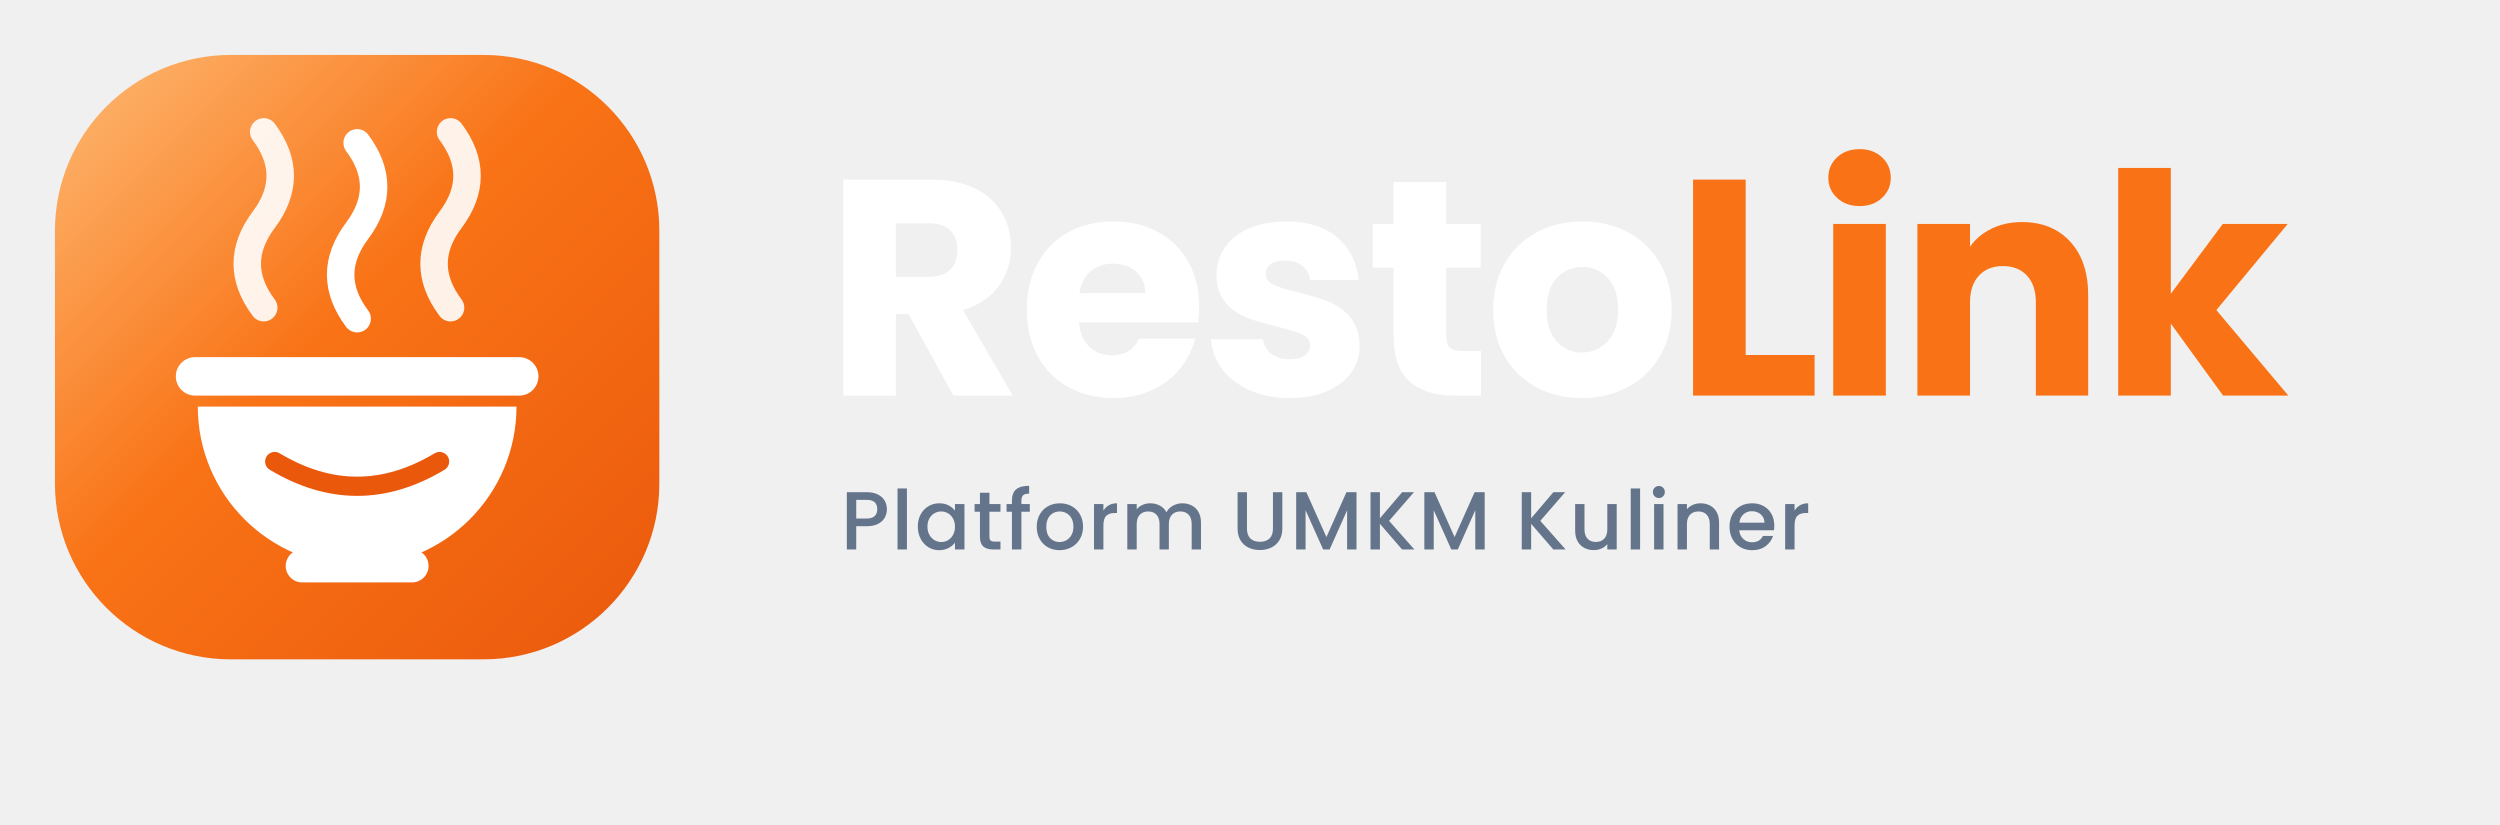
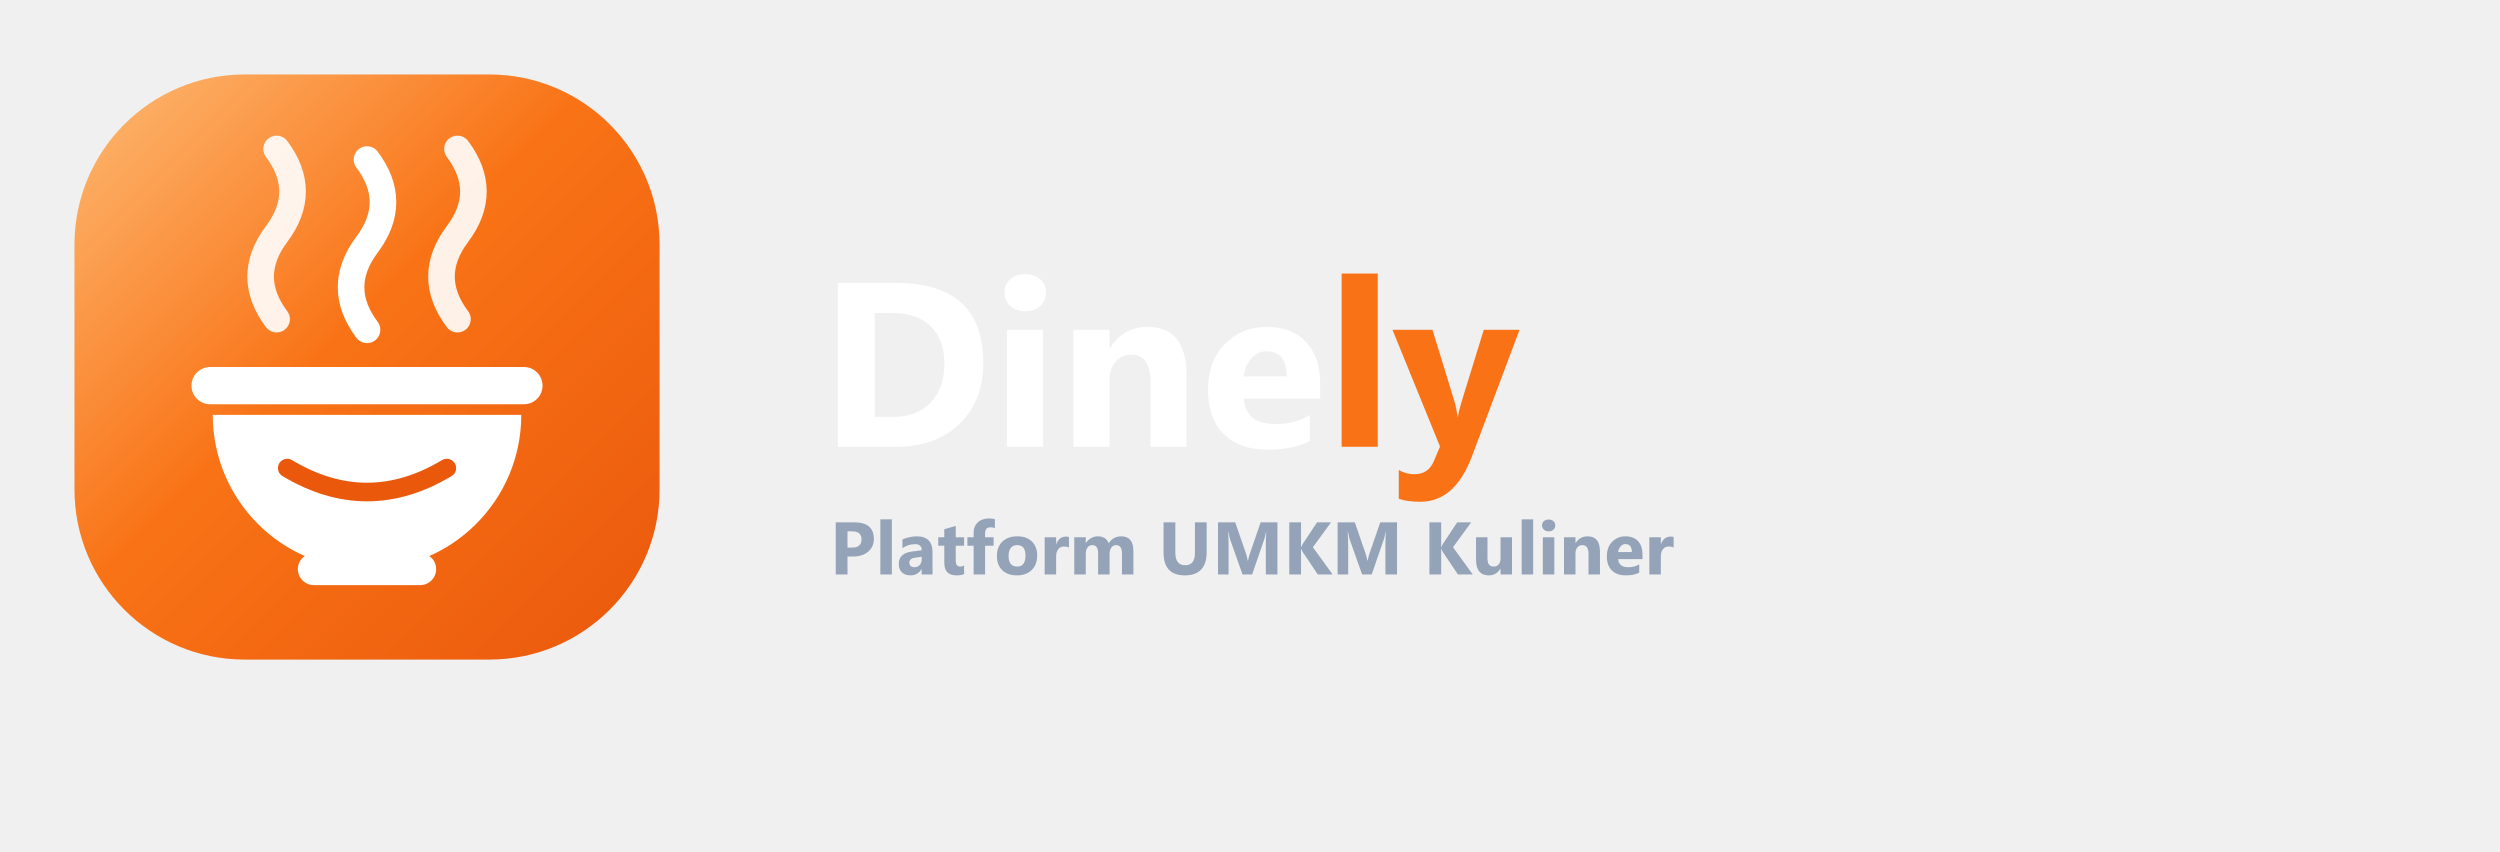
- <svg xmlns="http://www.w3.org/2000/svg" viewBox="-10 -10 455 150" width="455" height="150">
+ <svg xmlns="http://www.w3.org/2000/svg" viewBox="-14 -14 470 160" width="470" height="160">
  <defs>
    <linearGradient id="og" x1="0" y1="0" x2="1" y2="1">
      <stop offset="0" stop-color="#FDBA74" />
      <stop offset="0.45" stop-color="#F97316" />
      <stop offset="1" stop-color="#EA580C" />
    </linearGradient>
  </defs>
  <g>
    <rect width="110" height="110" rx="32" fill="url(#og)" />
    <path d="M38 46 Q32 38 38 30 Q44 22 38 14" fill="none" stroke="#fff" stroke-width="5" stroke-linecap="round" opacity="0.9" />
    <path d="M55 48 Q49 40 55 32 Q61 24 55 16" fill="none" stroke="#fff" stroke-width="5" stroke-linecap="round" />
    <path d="M72 46 Q66 38 72 30 Q78 22 72 14" fill="none" stroke="#fff" stroke-width="5" stroke-linecap="round" opacity="0.9" />
    <rect x="22" y="55" width="66" height="7" rx="3.5" fill="#fff" />
    <path d="M26 64 H84 A29 29 0 0 1 26 64 Z" fill="#fff" />
    <rect x="42" y="90" width="26" height="6" rx="3" fill="#fff" />
    <path d="M40 74 Q55 83 70 74" fill="none" stroke="#EA580C" stroke-width="3.5" stroke-linecap="round" />
  </g>
-   <path transform="translate(140,62)" d="M23.52 0.0 15.344 -14.84H13.048V0.0H3.472V-39.312H19.544Q24.192 -39.312 27.468 -37.688Q30.744 -36.064 32.368 -33.236Q33.992 -30.408 33.992 -26.936Q33.992 -23.016 31.78 -19.936Q29.568 -16.856 25.256 -15.568L34.328 0.0ZM13.048 -21.616H18.984Q21.616 -21.616 22.932 -22.904Q24.248 -24.192 24.248 -26.544Q24.248 -28.784 22.932 -30.072Q21.616 -31.36 18.984 -31.36H13.048Z M68.072 -13.328H46.4Q46.624 -10.416 48.276 -8.876Q49.928 -7.336 52.336 -7.336Q55.92 -7.336 57.32 -10.36H67.512Q66.728 -7.28 64.684 -4.816Q62.64 -2.352 59.56 -0.952Q56.48 0.448 52.672 0.448Q48.08 0.448 44.496 -1.512Q40.912 -3.472 38.896 -7.112Q36.88 -10.752 36.88 -15.624Q36.88 -20.496 38.868 -24.136Q40.856 -27.776 44.44 -29.736Q48.024 -31.696 52.672 -31.696Q57.208 -31.696 60.736 -29.792Q64.264 -27.888 66.252 -24.36Q68.24 -20.832 68.24 -16.128Q68.24 -14.784 68.072 -13.328ZM58.44 -18.648Q58.44 -21.112 56.76 -22.568Q55.08 -24.024 52.56 -24.024Q50.152 -24.024 48.5 -22.624Q46.848 -21.224 46.456 -18.648Z M70.4 -10.248H79.864Q80.032 -8.624 81.376 -7.616Q82.72 -6.608 84.68 -6.608Q86.472 -6.608 87.452 -7.308Q88.432 -8.008 88.432 -9.128Q88.432 -10.472 87.032 -11.116Q85.632 -11.76 82.496 -12.544Q79.136 -13.328 76.896 -14.196Q74.656 -15.064 73.032 -16.94Q71.408 -18.816 71.408 -22.008Q71.408 -24.696 72.892 -26.908Q74.376 -29.12 77.26 -30.408Q80.144 -31.696 84.12 -31.696Q90.0 -31.696 93.388 -28.784Q96.776 -25.872 97.28 -21.056H88.432Q88.208 -22.68 87.004 -23.632Q85.8 -24.584 83.84 -24.584Q82.16 -24.584 81.264 -23.94Q80.368 -23.296 80.368 -22.176Q80.368 -20.832 81.796 -20.16Q83.224 -19.488 86.248 -18.816Q89.72 -17.92 91.904 -17.052Q94.088 -16.184 95.74 -14.252Q97.392 -12.32 97.448 -9.072Q97.448 -6.328 95.908 -4.172Q94.368 -2.016 91.484 -0.784Q88.6 0.448 84.792 0.448Q80.704 0.448 77.512 -0.952Q74.32 -2.352 72.472 -4.788Q70.624 -7.224 70.4 -10.248Z M119.544 -8.12V0.0H114.672Q109.464 0.0 106.552 -2.548Q103.64 -5.096 103.64 -10.864V-23.296H99.832V-31.248H103.64V-38.864H113.216V-31.248H119.488V-23.296H113.216V-10.752Q113.216 -9.352 113.888 -8.736Q114.56 -8.12 116.128 -8.12Z M121.76 -15.624Q121.76 -20.44 123.888 -24.108Q126.016 -27.776 129.712 -29.736Q133.408 -31.696 138.0 -31.696Q142.592 -31.696 146.288 -29.736Q149.984 -27.776 152.112 -24.108Q154.24 -20.44 154.24 -15.624Q154.24 -10.808 152.084 -7.14Q149.928 -3.472 146.204 -1.512Q142.48 0.448 137.888 0.448Q133.296 0.448 129.628 -1.512Q125.96 -3.472 123.86 -7.112Q121.76 -10.752 121.76 -15.624ZM144.496 -15.624Q144.496 -19.376 142.62 -21.392Q140.744 -23.408 138.0 -23.408Q135.2 -23.408 133.352 -21.42Q131.504 -19.432 131.504 -15.624Q131.504 -11.872 133.324 -9.856Q135.144 -7.84 137.888 -7.84Q140.632 -7.84 142.564 -9.856Q144.496 -11.872 144.496 -15.624Z" fill="#FFFFFF" />
-   <path transform="translate(140,62)" d="M167.712 -7.392H180.256V0.0H158.136V-39.312H167.712Z M182.752 -39.648Q182.752 -41.888 184.348 -43.372Q185.944 -44.856 188.464 -44.856Q190.928 -44.856 192.524 -43.372Q194.12 -41.888 194.12 -39.648Q194.12 -37.464 192.524 -35.98Q190.928 -34.496 188.464 -34.496Q185.944 -34.496 184.348 -35.98Q182.752 -37.464 182.752 -39.648ZM193.224 -31.248V0.0H183.648V-31.248Z M230.048 -18.256V0.0H220.528V-16.968Q220.528 -20.104 218.904 -21.84Q217.28 -23.576 214.536 -23.576Q211.792 -23.576 210.168 -21.84Q208.544 -20.104 208.544 -16.968V0.0H198.968V-31.248H208.544V-27.104Q210.0 -29.176 212.464 -30.38Q214.928 -31.584 218.008 -31.584Q223.496 -31.584 226.772 -28.028Q230.048 -24.472 230.048 -18.256Z M254.608 0.0 245.088 -13.104V0.0H235.512V-41.44H245.088V-18.536L254.552 -31.248H266.368L253.376 -15.568L266.48 0.0Z" fill="#F97316" />
-   <path transform="translate(143,90)" d="M4.725 -4.23H2.835V0.0H1.125V-10.425H4.725Q5.925 -10.425 6.758 -10.012Q7.59 -9.6 8.002 -8.895Q8.415 -8.19 8.415 -7.32Q8.415 -6.525 8.04 -5.82Q7.665 -5.115 6.84 -4.672Q6.015 -4.23 4.725 -4.23ZM6.66 -7.32Q6.66 -9.03 4.725 -9.03H2.835V-5.625H4.725Q5.7 -5.625 6.18 -6.067Q6.66 -6.51 6.66 -7.32Z M12.06 -11.1V0.0H10.35V-11.1Z M17.94 -8.4Q18.915 -8.4 19.642 -8.018Q20.37 -7.635 20.805 -7.065V-8.265H22.53V0.0H20.805V-1.23Q20.37 -0.645 19.62 -0.255Q18.87 0.135 17.91 0.135Q16.845 0.135 15.96 -0.412Q15.075 -0.96 14.557 -1.942Q14.04 -2.925 14.04 -4.17Q14.04 -5.415 14.557 -6.375Q15.075 -7.335 15.967 -7.867Q16.86 -8.4 17.94 -8.4ZM18.3 -6.915Q17.64 -6.915 17.07 -6.592Q16.5 -6.27 16.148 -5.647Q15.795 -5.025 15.795 -4.17Q15.795 -3.315 16.148 -2.67Q16.5 -2.025 17.078 -1.688Q17.655 -1.35 18.3 -1.35Q18.96 -1.35 19.53 -1.68Q20.1 -2.01 20.453 -2.647Q20.805 -3.285 20.805 -4.14Q20.805 -4.995 20.453 -5.625Q20.1 -6.255 19.53 -6.585Q18.96 -6.915 18.3 -6.915Z M27.075 -6.87V-2.295Q27.075 -1.83 27.292 -1.627Q27.51 -1.425 28.035 -1.425H29.085V0.0H27.735Q26.58 0.0 25.965 -0.54Q25.35 -1.08 25.35 -2.295V-6.87H24.375V-8.265H25.35V-10.32H27.075V-8.265H29.085V-6.87Z M34.425 -6.87H32.895V0.0H31.17V-6.87H30.195V-8.265H31.17V-8.85Q31.17 -10.275 31.927 -10.928Q32.685 -11.58 34.305 -11.58V-10.155Q33.525 -10.155 33.21 -9.863Q32.895 -9.57 32.895 -8.85V-8.265H34.425Z M35.685 -4.14Q35.685 -5.4 36.24 -6.375Q36.795 -7.35 37.755 -7.875Q38.715 -8.4 39.9 -8.4Q41.085 -8.4 42.045 -7.875Q43.005 -7.35 43.56 -6.375Q44.115 -5.4 44.115 -4.14Q44.115 -2.88 43.545 -1.905Q42.975 -0.93 41.992 -0.397Q41.01 0.135 39.825 0.135Q38.655 0.135 37.71 -0.397Q36.765 -0.93 36.225 -1.897Q35.685 -2.865 35.685 -4.14ZM42.36 -4.14Q42.36 -5.04 42.015 -5.662Q41.67 -6.285 41.1 -6.6Q40.53 -6.915 39.87 -6.915Q39.21 -6.915 38.647 -6.6Q38.085 -6.285 37.755 -5.662Q37.425 -5.04 37.425 -4.14Q37.425 -2.805 38.107 -2.077Q38.79 -1.35 39.825 -1.35Q40.485 -1.35 41.062 -1.665Q41.64 -1.98 42 -2.61Q42.36 -3.24 42.36 -4.14Z M50.295 -8.4V-6.63H49.86Q48.855 -6.63 48.337 -6.12Q47.82 -5.61 47.82 -4.35V0.0H46.11V-8.265H47.82V-7.065Q48.195 -7.695 48.817 -8.047Q49.44 -8.4 50.295 -8.4Z M65.58 -4.875V0.0H63.885V-4.62Q63.885 -5.73 63.33 -6.322Q62.775 -6.915 61.815 -6.915Q60.855 -6.915 60.293 -6.322Q59.73 -5.73 59.73 -4.62V0.0H58.035V-4.62Q58.035 -5.73 57.48 -6.322Q56.925 -6.915 55.965 -6.915Q55.005 -6.915 54.443 -6.322Q53.88 -5.73 53.88 -4.62V0.0H52.17V-8.265H53.88V-7.32Q54.3 -7.83 54.945 -8.115Q55.59 -8.4 56.325 -8.4Q57.315 -8.4 58.095 -7.98Q58.875 -7.56 59.295 -6.765Q59.67 -7.515 60.465 -7.957Q61.26 -8.4 62.175 -8.4Q63.15 -8.4 63.923 -7.995Q64.695 -7.59 65.138 -6.795Q65.58 -6.0 65.58 -4.875Z M73.95 -10.425V-3.78Q73.95 -2.595 74.573 -1.995Q75.195 -1.395 76.305 -1.395Q77.43 -1.395 78.053 -1.995Q78.675 -2.595 78.675 -3.78V-10.425H80.385V-3.81Q80.385 -2.535 79.83 -1.65Q79.275 -0.765 78.345 -0.33Q77.415 0.105 76.29 0.105Q75.165 0.105 74.243 -0.33Q73.32 -0.765 72.78 -1.65Q72.24 -2.535 72.24 -3.81V-10.425Z M93.885 -10.425V0.0H92.175V-7.14L88.995 0.0H87.81L84.615 -7.14V0.0H82.905V-10.425H84.75L88.41 -2.25L92.055 -10.425Z M102.18 0.0 98.145 -4.665V0.0H96.435V-10.425H98.145V-5.67L102.195 -10.425H104.34L99.81 -5.205L104.415 0.0Z M117.21 -10.425V0.0H115.5V-7.14L112.32 0.0H111.135L107.94 -7.14V0.0H106.23V-10.425H108.075L111.735 -2.25L115.38 -10.425Z M129.705 0.0 125.67 -4.665V0.0H123.96V-10.425H125.67V-5.67L129.72 -10.425H131.865L127.335 -5.205L131.94 0.0Z M141.24 -8.265V0.0H139.53V-0.975Q139.125 -0.465 138.473 -0.172Q137.82 0.12 137.085 0.12Q136.11 0.12 135.338 -0.285Q134.565 -0.69 134.123 -1.485Q133.68 -2.28 133.68 -3.405V-8.265H135.375V-3.66Q135.375 -2.55 135.93 -1.958Q136.485 -1.365 137.445 -1.365Q138.405 -1.365 138.968 -1.958Q139.53 -2.55 139.53 -3.66V-8.265Z M145.5 -11.1V0.0H143.79V-11.1Z M147.825 -10.455Q147.825 -10.92 148.14 -11.235Q148.455 -11.55 148.92 -11.55Q149.37 -11.55 149.685 -11.235Q150.0 -10.92 150.0 -10.455Q150.0 -9.99 149.685 -9.675Q149.37 -9.36 148.92 -9.36Q148.455 -9.36 148.14 -9.675Q147.825 -9.99 147.825 -10.455ZM149.76 -8.265V0.0H148.05V-8.265Z M159.87 -4.875V0.0H158.175V-4.62Q158.175 -5.73 157.62 -6.322Q157.065 -6.915 156.105 -6.915Q155.145 -6.915 154.583 -6.322Q154.02 -5.73 154.02 -4.62V0.0H152.31V-8.265H154.02V-7.32Q154.44 -7.83 155.093 -8.115Q155.745 -8.4 156.48 -8.4Q157.455 -8.4 158.228 -7.995Q159.0 -7.59 159.435 -6.795Q159.87 -6.0 159.87 -4.875Z M169.86 -3.495H163.545Q163.62 -2.505 164.28 -1.905Q164.94 -1.305 165.9 -1.305Q167.28 -1.305 167.85 -2.46H169.695Q169.32 -1.32 168.337 -0.592Q167.355 0.135 165.9 0.135Q164.715 0.135 163.778 -0.397Q162.84 -0.93 162.308 -1.897Q161.775 -2.865 161.775 -4.14Q161.775 -5.415 162.293 -6.383Q162.81 -7.35 163.748 -7.875Q164.685 -8.4 165.9 -8.4Q167.07 -8.4 167.985 -7.89Q168.9 -7.38 169.41 -6.457Q169.92 -5.535 169.92 -4.335Q169.92 -3.87 169.86 -3.495ZM168.135 -4.875Q168.12 -5.82 167.46 -6.39Q166.8 -6.96 165.825 -6.96Q164.94 -6.96 164.31 -6.397Q163.68 -5.835 163.56 -4.875Z M176.085 -8.4V-6.63H175.65Q174.645 -6.63 174.127 -6.12Q173.61 -5.61 173.61 -4.35V0.0H171.9V-8.265H173.61V-7.065Q173.985 -7.695 174.608 -8.047Q175.23 -8.4 176.085 -8.4Z" fill="#64748B" />
+   <path d="M143.523 70.000V39.191H154.438Q170.852 39.191 170.852 54.209Q170.852 61.406 166.372 65.703Q161.893 70.000 154.438 70.000ZM150.463 44.842V64.371H153.900Q158.412 64.371 160.979 61.664Q163.547 58.957 163.547 54.295Q163.547 49.891 161.001 47.366Q158.455 44.842 153.857 44.842Z M178.736 44.520Q177.018 44.520 175.922 43.499Q174.826 42.479 174.826 40.996Q174.826 39.471 175.922 38.504Q177.018 37.537 178.736 37.537Q180.477 37.537 181.562 38.504Q182.646 39.471 182.646 40.996Q182.646 42.543 181.562 43.531Q180.477 44.520 178.736 44.520ZM182.088 70.000H175.299V48.000H182.088Z M209.051 70.000H202.283V57.775Q202.283 52.662 198.631 52.662Q196.869 52.662 195.730 54.016Q194.592 55.369 194.592 57.453V70.000H187.803V48.000H194.592V51.480H194.678Q197.105 47.463 201.746 47.463Q209.051 47.463 209.051 56.529Z M234.188 60.934H219.836Q220.180 65.725 225.873 65.725Q229.504 65.725 232.254 64.006V68.904Q229.203 70.537 224.326 70.537Q218.998 70.537 216.055 67.583Q213.111 64.629 213.111 59.344Q213.111 53.865 216.291 50.664Q219.471 47.463 224.111 47.463Q228.924 47.463 231.556 50.320Q234.188 53.178 234.188 58.076ZM227.893 56.766Q227.893 52.039 224.068 52.039Q222.436 52.039 221.243 53.393Q220.051 54.746 219.793 56.766Z" fill="#FFFFFF" />
+   <path d="M245.016 70.000H238.227V37.430H245.016Z M271.678 48.000 262.740 71.762Q259.518 80.334 253.029 80.334Q250.559 80.334 248.969 79.775V74.361Q250.322 75.156 251.912 75.156Q254.533 75.156 255.564 72.686L256.725 69.957L247.787 48.000H255.307L259.410 61.385Q259.797 62.631 260.012 64.328H260.098Q260.291 63.082 260.807 61.428L264.953 48.000Z" fill="#F97316" />
+   <path transform="translate(0,0)" d="M145.329 90.623V94.000H143.121V84.197H146.580Q150.285 84.197 150.285 87.321Q150.285 88.798 149.222 89.710Q148.159 90.623 146.382 90.623ZM145.329 85.893V88.948H146.197Q147.961 88.948 147.961 87.403Q147.961 85.893 146.197 85.893Z M153.669 94.000H151.509V83.637H153.669Z M161.312 94.000H159.268V92.995H159.240Q158.536 94.171 157.155 94.171Q156.137 94.171 155.552 93.593Q154.968 93.016 154.968 92.052Q154.968 90.015 157.381 89.700L159.281 89.447Q159.281 88.299 158.037 88.299Q156.786 88.299 155.658 89.044V87.417Q156.109 87.185 156.892 87.007Q157.675 86.829 158.317 86.829Q161.312 86.829 161.312 89.816ZM159.281 91.156V90.685L158.010 90.849Q156.957 90.985 156.957 91.799Q156.957 92.168 157.213 92.404Q157.470 92.640 157.907 92.640Q158.516 92.640 158.898 92.219Q159.281 91.799 159.281 91.156Z M167.252 93.918Q166.773 94.171 165.810 94.171Q163.526 94.171 163.526 91.799V88.593H162.392V87.000H163.526V85.489L165.680 84.874V87.000H167.252V88.593H165.680V91.423Q165.680 92.517 166.548 92.517Q166.890 92.517 167.252 92.318Z M173.035 85.291Q172.618 85.127 172.235 85.127Q171.196 85.127 171.196 86.255V87.000H172.796V88.593H171.196V94.000H169.043V88.593H167.867V87.000H169.043V86.132Q169.043 84.936 169.822 84.204Q170.602 83.473 171.941 83.473Q172.598 83.473 173.035 83.609Z M177.171 94.171Q175.421 94.171 174.419 93.190Q173.418 92.209 173.418 90.527Q173.418 88.791 174.457 87.810Q175.496 86.829 177.267 86.829Q179.010 86.829 180.001 87.810Q180.992 88.791 180.992 90.404Q180.992 92.147 179.970 93.159Q178.948 94.171 177.171 94.171ZM177.226 88.483Q176.460 88.483 176.036 89.010Q175.612 89.536 175.612 90.500Q175.612 92.517 177.239 92.517Q178.791 92.517 178.791 90.445Q178.791 88.483 177.226 88.483Z M186.960 88.948Q186.570 88.736 186.051 88.736Q185.347 88.736 184.950 89.252Q184.554 89.769 184.554 90.657V94.000H182.394V87.000H184.554V88.299H184.581Q185.094 86.877 186.427 86.877Q186.769 86.877 186.960 86.959Z M199.080 94.000H196.927V90.008Q196.927 88.483 195.806 88.483Q195.272 88.483 194.938 88.941Q194.603 89.399 194.603 90.083V94.000H192.442V89.967Q192.442 88.483 191.342 88.483Q190.788 88.483 190.457 88.921Q190.125 89.358 190.125 90.110V94.000H187.965V87.000H190.125V88.094H190.152Q190.487 87.533 191.092 87.181Q191.697 86.829 192.415 86.829Q193.898 86.829 194.445 88.135Q195.245 86.829 196.797 86.829Q199.080 86.829 199.080 89.646Z M212.854 89.755Q212.854 94.171 208.739 94.171Q204.747 94.171 204.747 89.857V84.197H206.962V89.885Q206.962 92.264 208.821 92.264Q210.646 92.264 210.646 89.967V84.197H212.854Z M226.157 94.000H223.977V88.135Q223.977 87.185 224.059 86.036H224.004Q223.833 86.938 223.696 87.335L221.399 94.000H219.595L217.257 87.403Q217.161 87.137 216.949 86.036H216.888Q216.977 87.485 216.977 88.579V94.000H214.987V84.197H218.221L220.224 90.008Q220.463 90.705 220.572 91.409H220.613Q220.798 90.596 221.003 89.994L223.006 84.197H226.157Z M236.534 94.000H233.745L230.888 89.741Q230.806 89.618 230.628 89.201H230.594V94.000H228.386V84.197H230.594V88.832H230.628Q230.710 88.641 230.901 88.285L233.608 84.197H236.240L232.822 88.873Z M248.641 94.000H246.460V88.135Q246.460 87.185 246.542 86.036H246.487Q246.316 86.938 246.180 87.335L243.883 94.000H242.078L239.740 87.403Q239.645 87.137 239.433 86.036H239.371Q239.460 87.485 239.460 88.579V94.000H237.471V84.197H240.704L242.707 90.008Q242.946 90.705 243.056 91.409H243.097Q243.281 90.596 243.486 89.994L245.489 84.197H248.641Z M262.880 94.000H260.091L257.233 89.741Q257.151 89.618 256.974 89.201H256.939V94.000H254.731V84.197H256.939V88.832H256.974Q257.056 88.641 257.247 88.285L259.954 84.197H262.586L259.168 88.873Z M270.256 94.000H268.103V92.934H268.068Q267.269 94.171 265.929 94.171Q263.495 94.171 263.495 91.225V87.000H265.648V91.033Q265.648 92.517 266.824 92.517Q267.405 92.517 267.754 92.110Q268.103 91.703 268.103 91.006V87.000H270.256Z M274.234 94.000H272.074V83.637H274.234Z M277.146 85.893Q276.600 85.893 276.251 85.568Q275.902 85.243 275.902 84.771Q275.902 84.286 276.251 83.979Q276.600 83.671 277.146 83.671Q277.700 83.671 278.045 83.979Q278.391 84.286 278.391 84.771Q278.391 85.264 278.045 85.578Q277.700 85.893 277.146 85.893ZM278.213 94.000H276.053V87.000H278.213Z M286.792 94.000H284.639V90.110Q284.639 88.483 283.477 88.483Q282.916 88.483 282.554 88.914Q282.191 89.345 282.191 90.008V94.000H280.031V87.000H282.191V88.107H282.219Q282.991 86.829 284.468 86.829Q286.792 86.829 286.792 89.714Z M294.790 91.115H290.224Q290.333 92.640 292.145 92.640Q293.300 92.640 294.175 92.093V93.651Q293.204 94.171 291.652 94.171Q289.957 94.171 289.021 93.231Q288.084 92.291 288.084 90.609Q288.084 88.866 289.096 87.848Q290.107 86.829 291.584 86.829Q293.115 86.829 293.953 87.738Q294.790 88.647 294.790 90.206ZM292.787 89.789Q292.787 88.285 291.570 88.285Q291.051 88.285 290.671 88.716Q290.292 89.146 290.210 89.789Z M300.642 88.948Q300.252 88.736 299.732 88.736Q299.028 88.736 298.632 89.252Q298.235 89.769 298.235 90.657V94.000H296.075V87.000H298.235V88.299H298.263Q298.775 86.877 300.108 86.877Q300.450 86.877 300.642 86.959Z" fill="#94A3B8" />
</svg>
